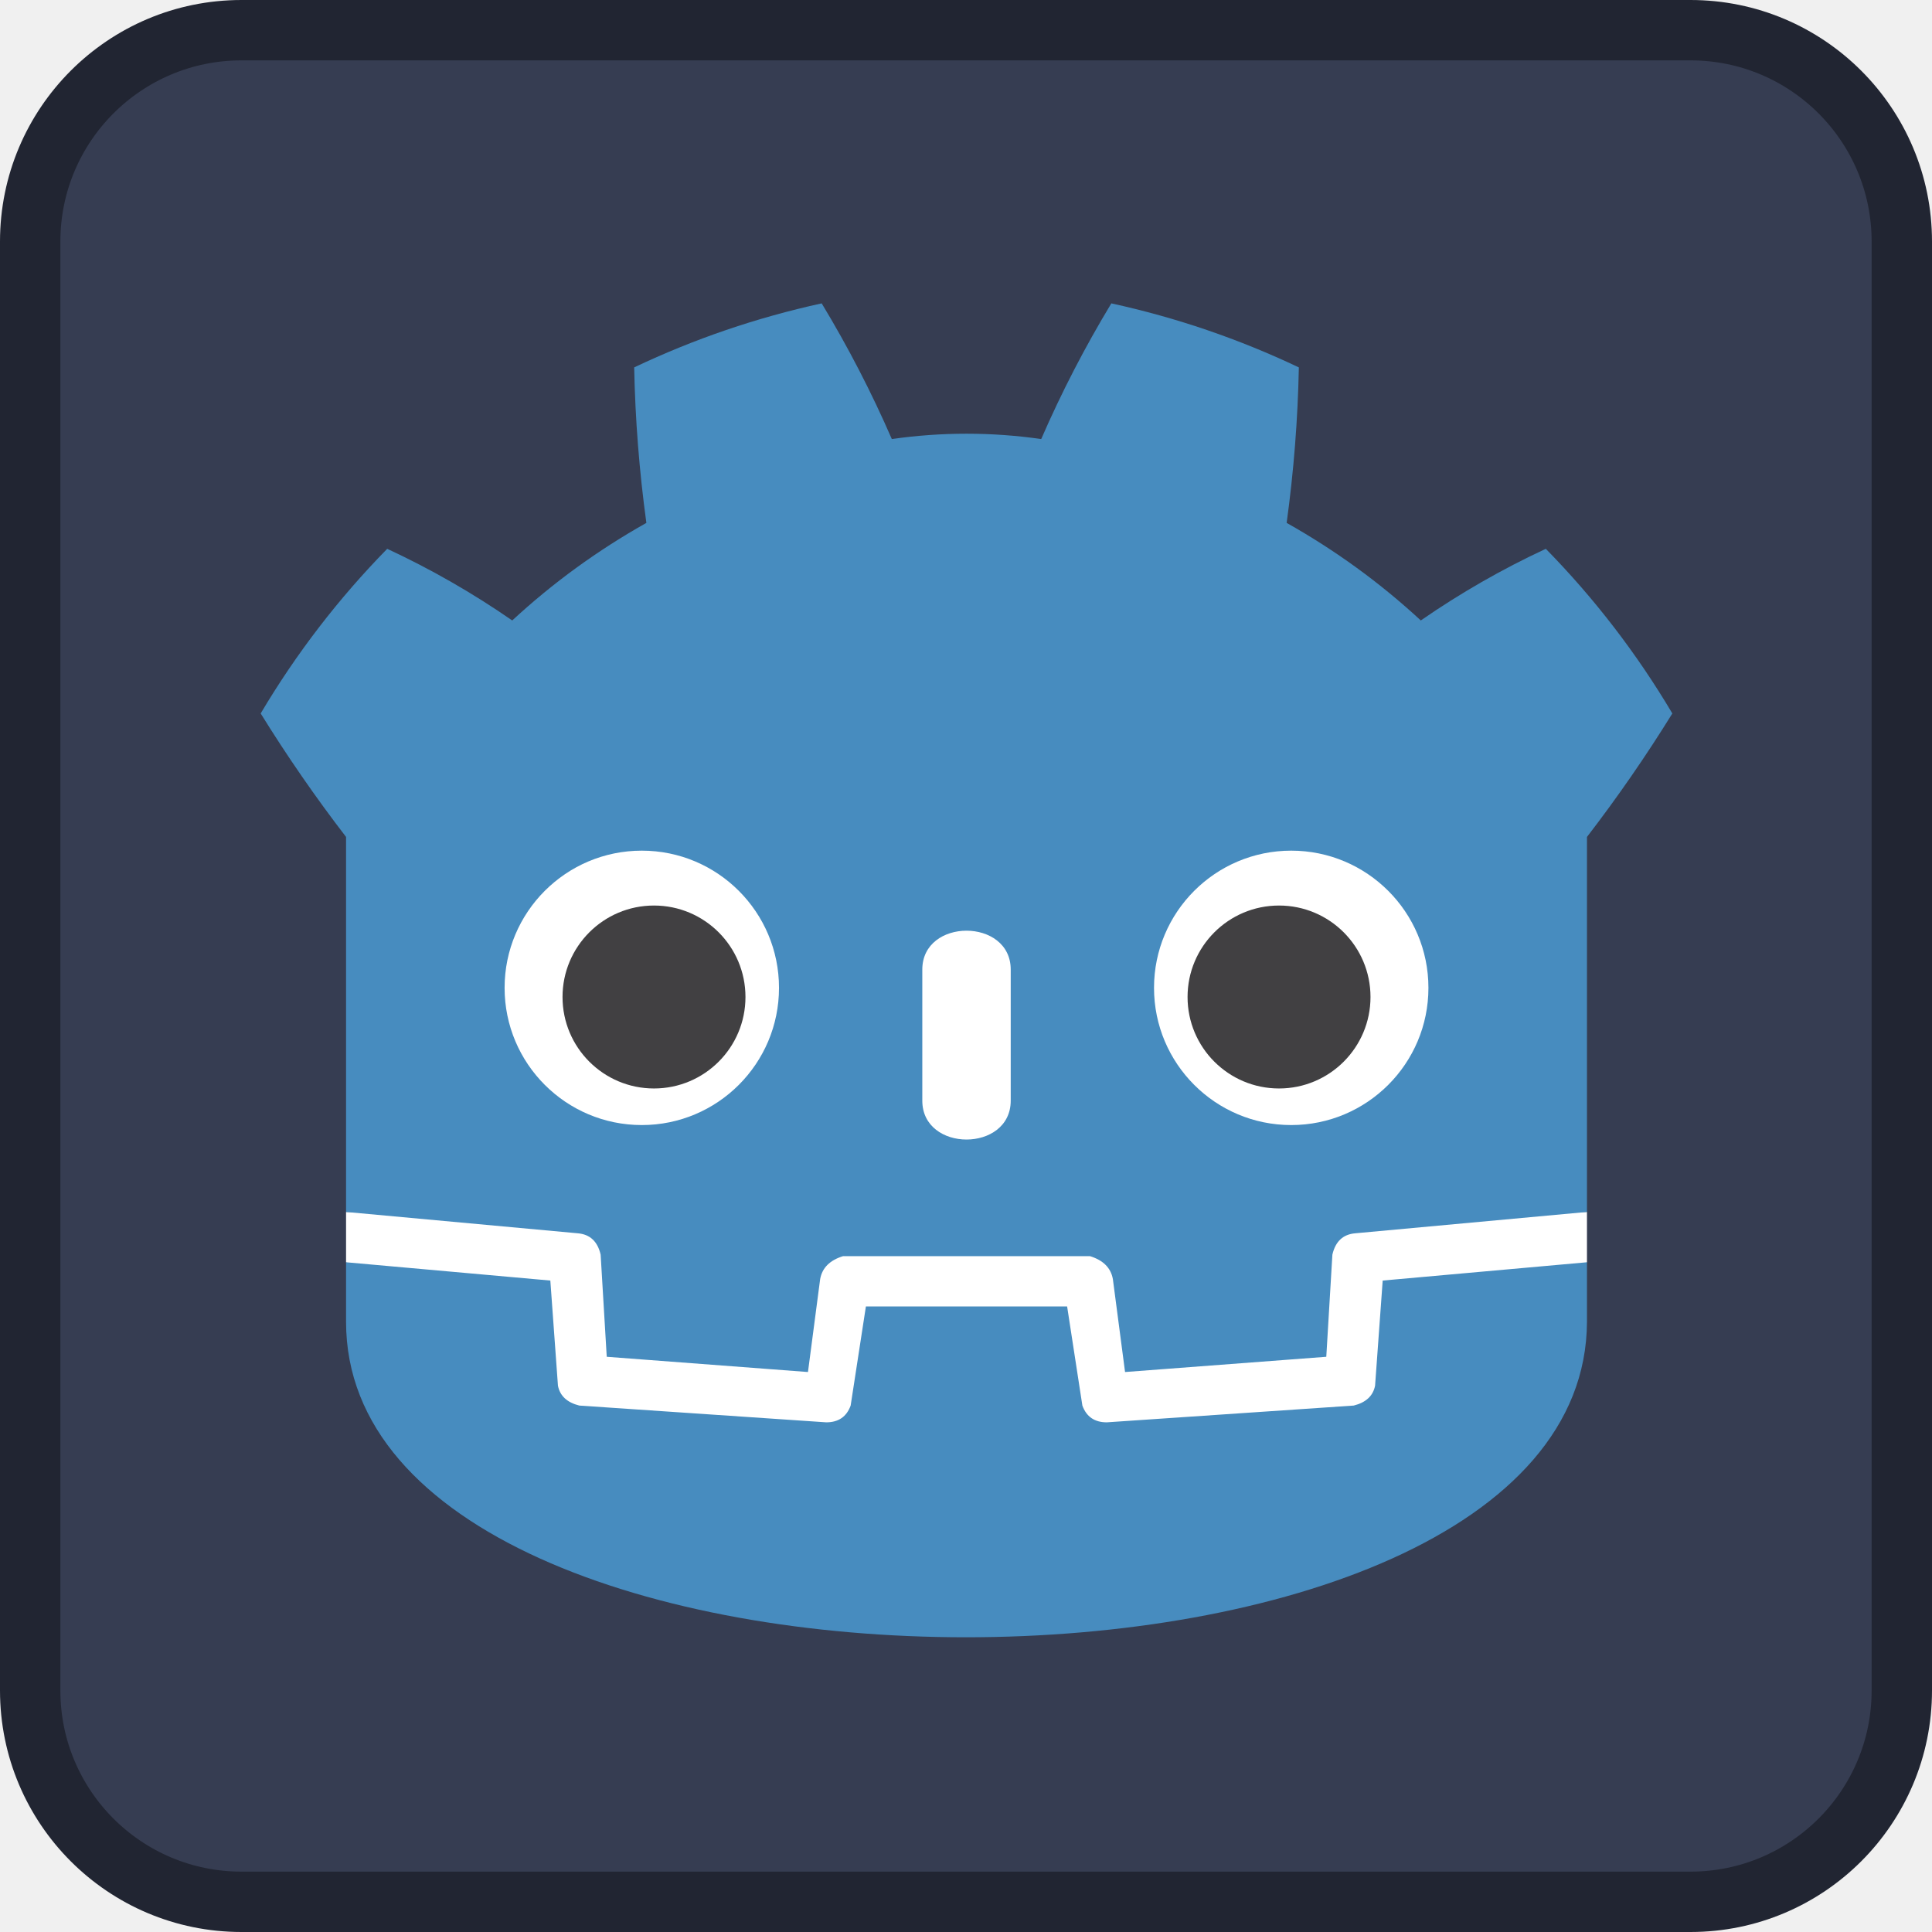
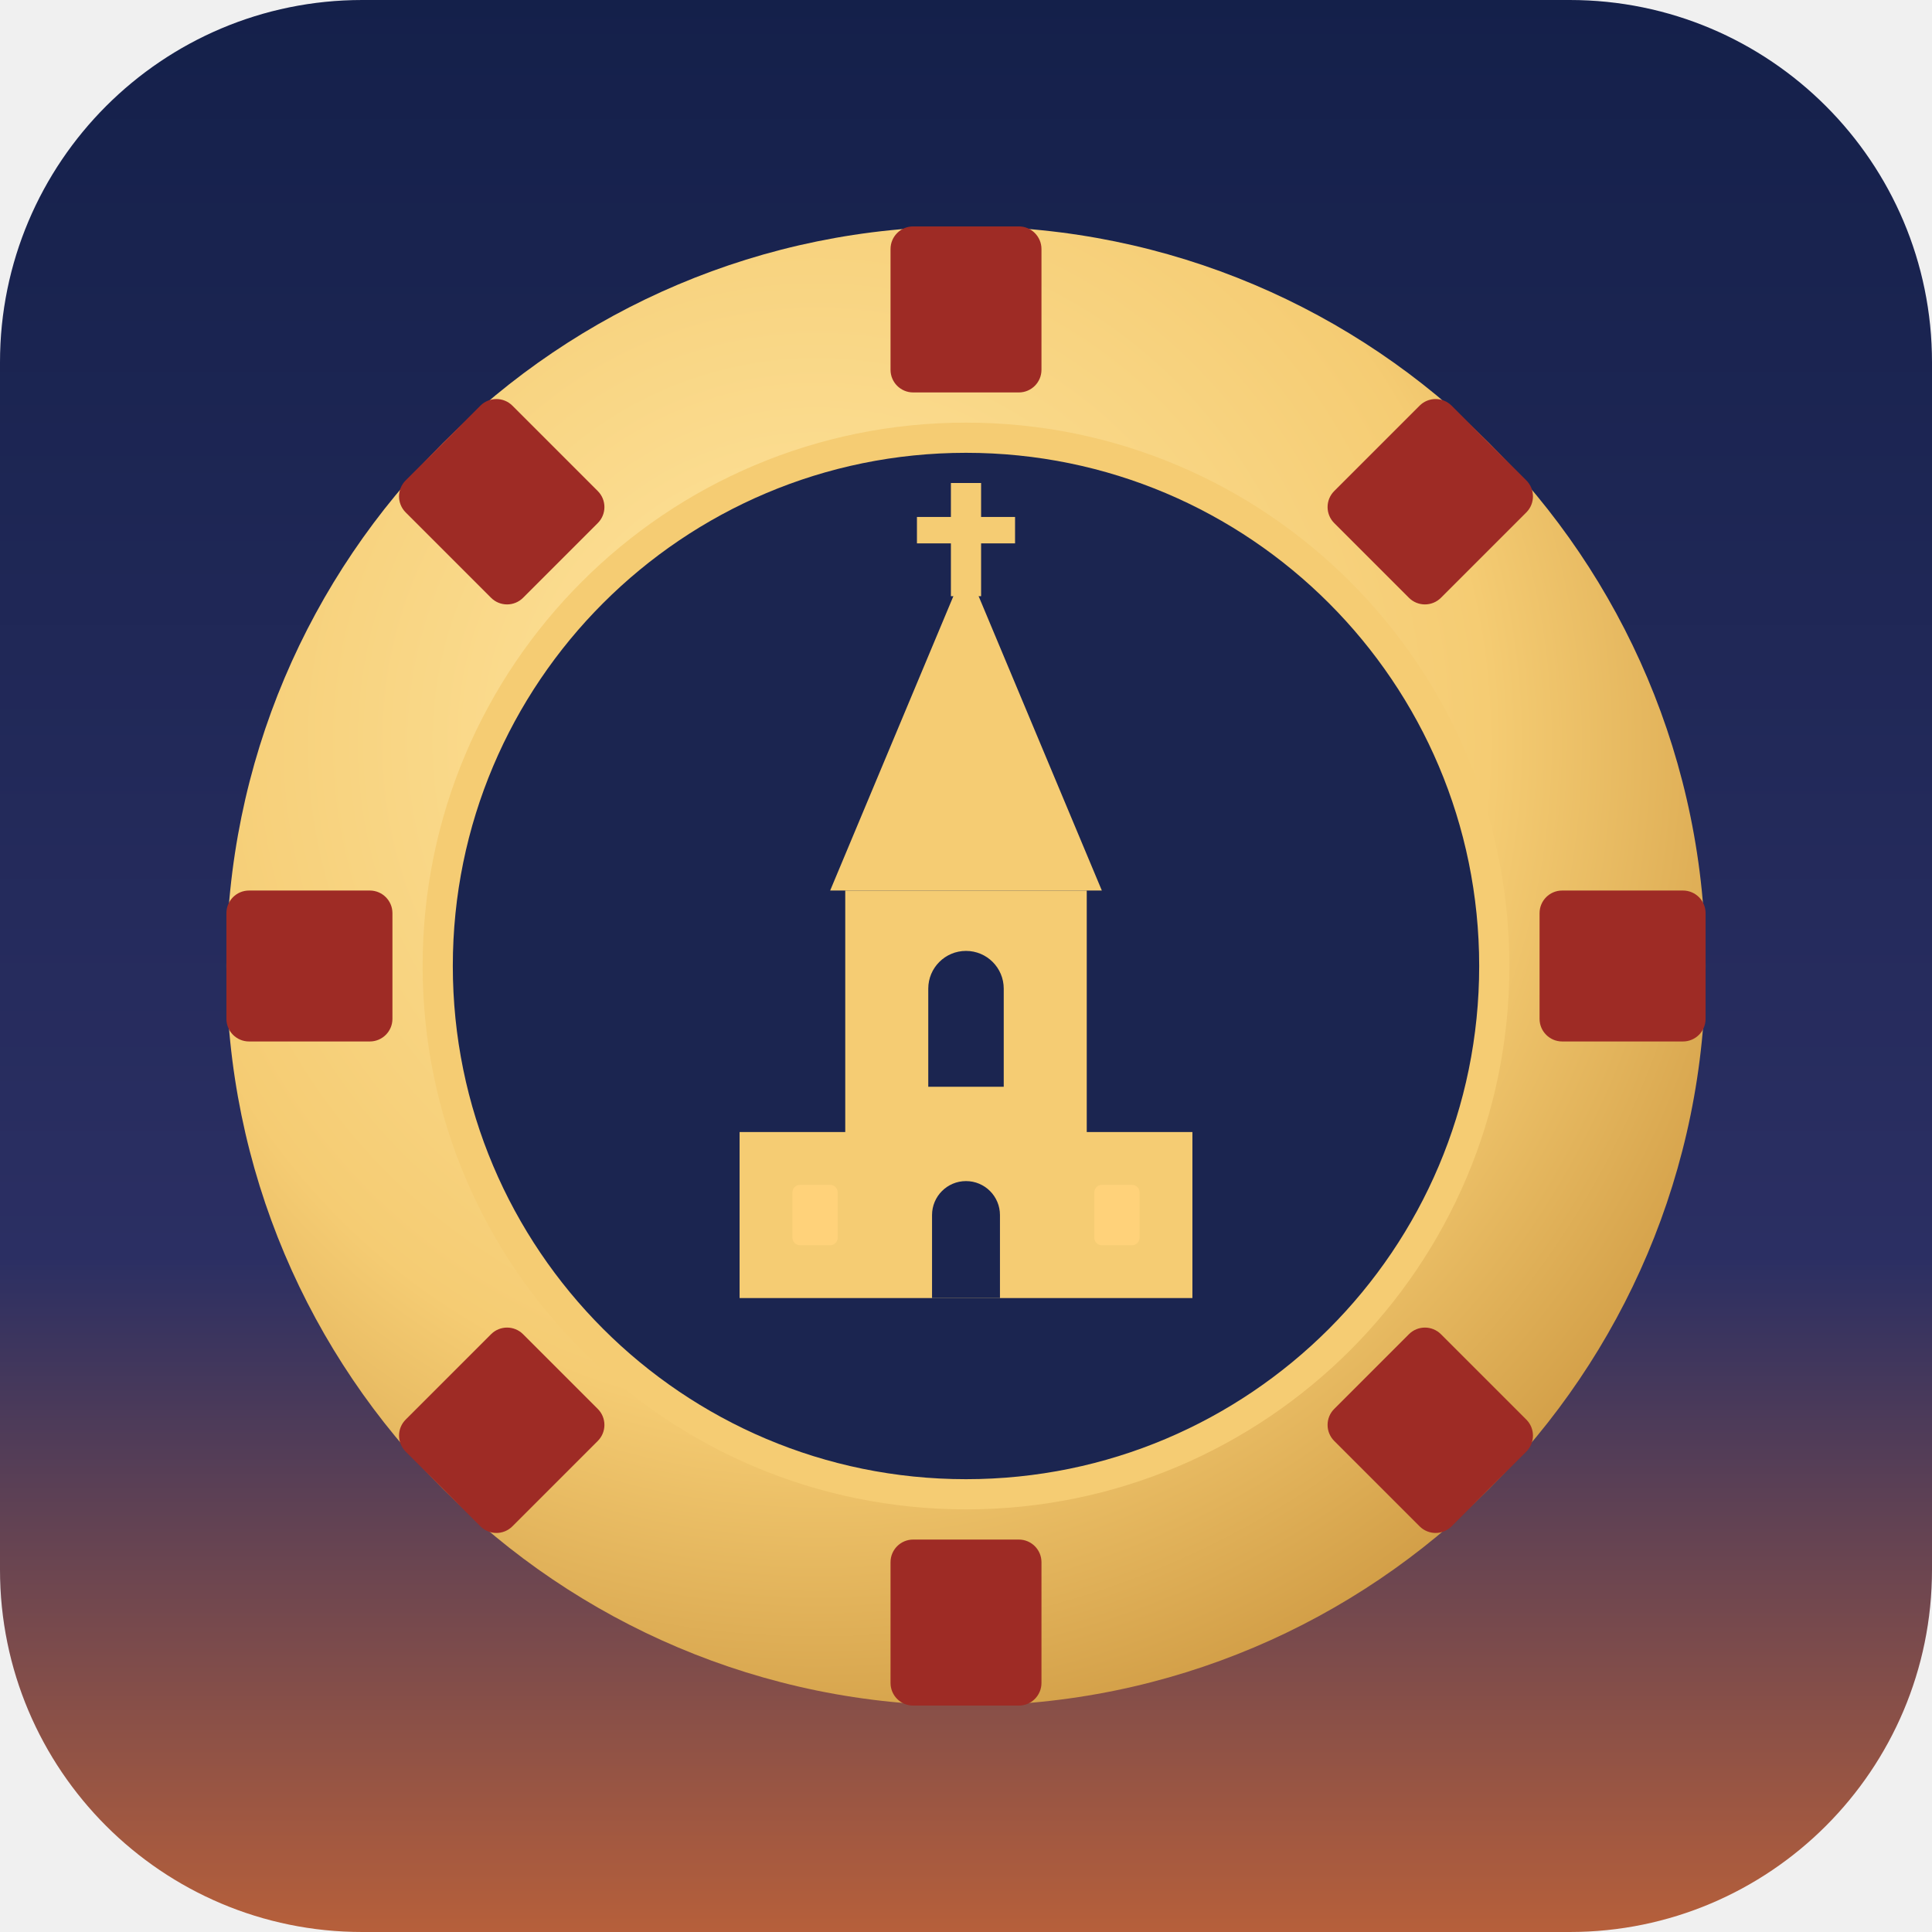
- <svg xmlns="http://www.w3.org/2000/svg" width="128" height="128">
-   <rect width="124" height="124" x="2" y="2" fill="#363d52" stroke="#212532" stroke-width="4" rx="14" />
-   <g fill="#fff" transform="translate(12.322 12.322)scale(.101)">
-     <path d="M105 673v33q407 354 814 0v-33z" />
-     <path fill="#478cbf" d="m105 673 152 14q12 1 15 14l4 67 132 10 8-61q2-11 15-15h162q13 4 15 15l8 61 132-10 4-67q3-13 15-14l152-14V427q30-39 56-81-35-59-83-108-43 20-82 47-40-37-88-64 7-51 8-102-59-28-123-42-26 43-46 89-49-7-98 0-20-46-46-89-64 14-123 42 1 51 8 102-48 27-88 64-39-27-82-47-48 49-83 108 26 42 56 81zm0 33v39c0 276 813 276 814 0v-39l-134 12-5 69q-2 10-14 13l-162 11q-12 0-16-11l-10-65H446l-10 65q-4 11-16 11l-162-11q-12-3-14-13l-5-69z" />
-     <path d="M483 600c0 34 58 34 58 0v-86c0-34-58-34-58 0z" />
-     <circle cx="725" cy="526" r="90" />
-     <circle cx="299" cy="526" r="90" />
+ <svg xmlns="http://www.w3.org/2000/svg" width="512" height="512" viewBox="0 0 512 512">
+   <defs>
+     <linearGradient id="ciel" x1="0" y1="0" x2="0" y2="1">
+       <stop offset="0" stop-color="#14204a" />
+       <stop offset="0.65" stop-color="#2b2f63" />
+       <stop offset="1" stop-color="#b8603a" />
+     </linearGradient>
+     <radialGradient id="or" cx="0.4" cy="0.35" r="0.75">
+       <stop offset="0" stop-color="#ffe7a3" />
+       <stop offset="0.6" stop-color="#f5cc73" />
+       <stop offset="1" stop-color="#c8913a" />
+     </radialGradient>
+   </defs>
+   <rect width="512" height="512" rx="96" fill="url(#ciel)" />
+   <circle cx="256" cy="256" r="196" fill="url(#or)" />
+   <g fill="#9e2b25">
+     <rect x="236" y="60" width="40" height="44" rx="6" />
+     <rect x="236" y="408" width="40" height="44" rx="6" />
+     <rect x="60" y="236" width="44" height="40" rx="6" />
+     <rect x="408" y="236" width="44" height="40" rx="6" />
+     <rect x="236" y="60" width="40" height="44" rx="6" transform="rotate(45 256 256)" />
+     <rect x="236" y="60" width="40" height="44" rx="6" transform="rotate(135 256 256)" />
+     <rect x="236" y="60" width="40" height="44" rx="6" transform="rotate(225 256 256)" />
+     <rect x="236" y="60" width="40" height="44" rx="6" transform="rotate(315 256 256)" />
  </g>
-   <g fill="#414042" transform="translate(12.322 12.322)scale(.101)">
-     <circle cx="307" cy="532" r="60" />
-     <circle cx="717" cy="532" r="60" />
+   <circle cx="256" cy="256" r="140" fill="#1b2550" />
+   <circle cx="256" cy="256" r="140" fill="none" stroke="#f5cc73" stroke-width="8" />
+   <g fill="#f5cc73">
+     <path d="M256 150 L292 236 L220 236 Z" />
+     <rect x="224" y="236" width="64" height="94" />
+     <rect x="196" y="300" width="120" height="44" />
+     <rect x="252" y="128" width="8" height="30" />
+     <rect x="243" y="137" width="26" height="7" />
+   </g>
+   <g fill="#1b2550">
+     <path d="M246 262 a10 10 0 0 1 20 0 v26 h-20 z" />
+     <path d="M247 344 v-22 a9 9 0 0 1 18 0 v22 z" />
+   </g>
+   <g fill="#ffd27a">
+     <rect x="210" y="314" width="12" height="16" rx="2" />
+     <rect x="290" y="314" width="12" height="16" rx="2" />
  </g>
</svg>
